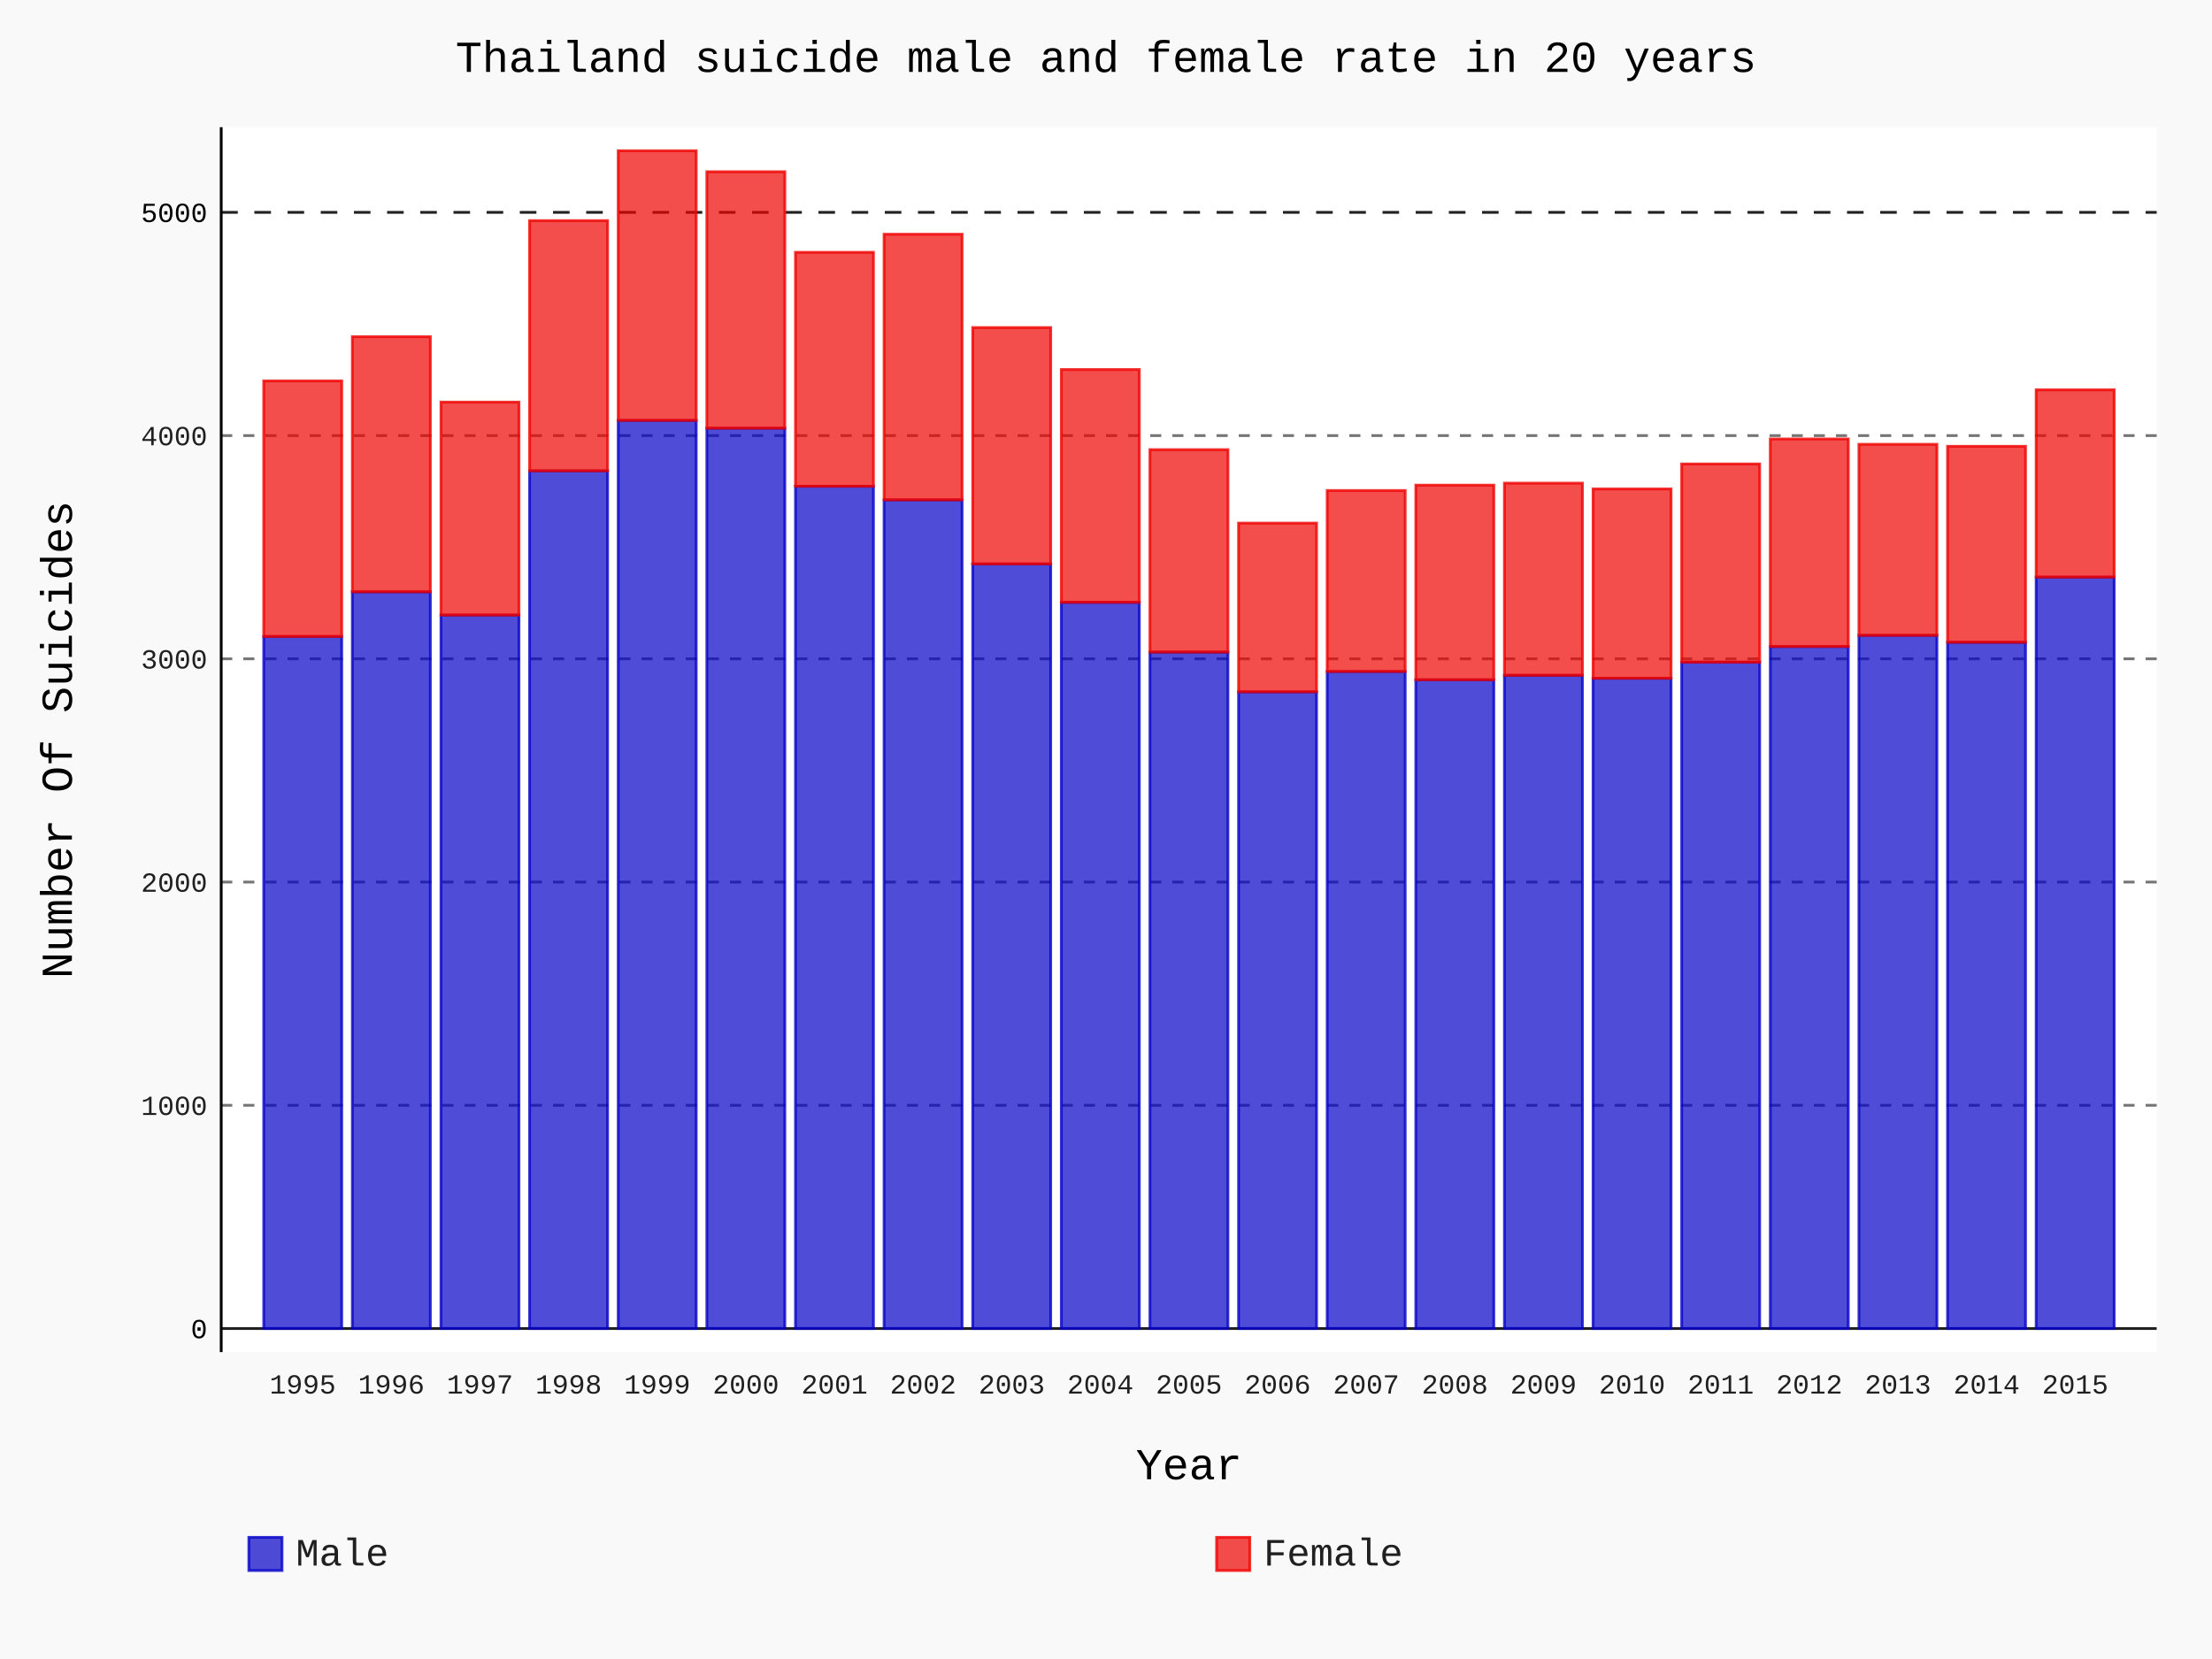
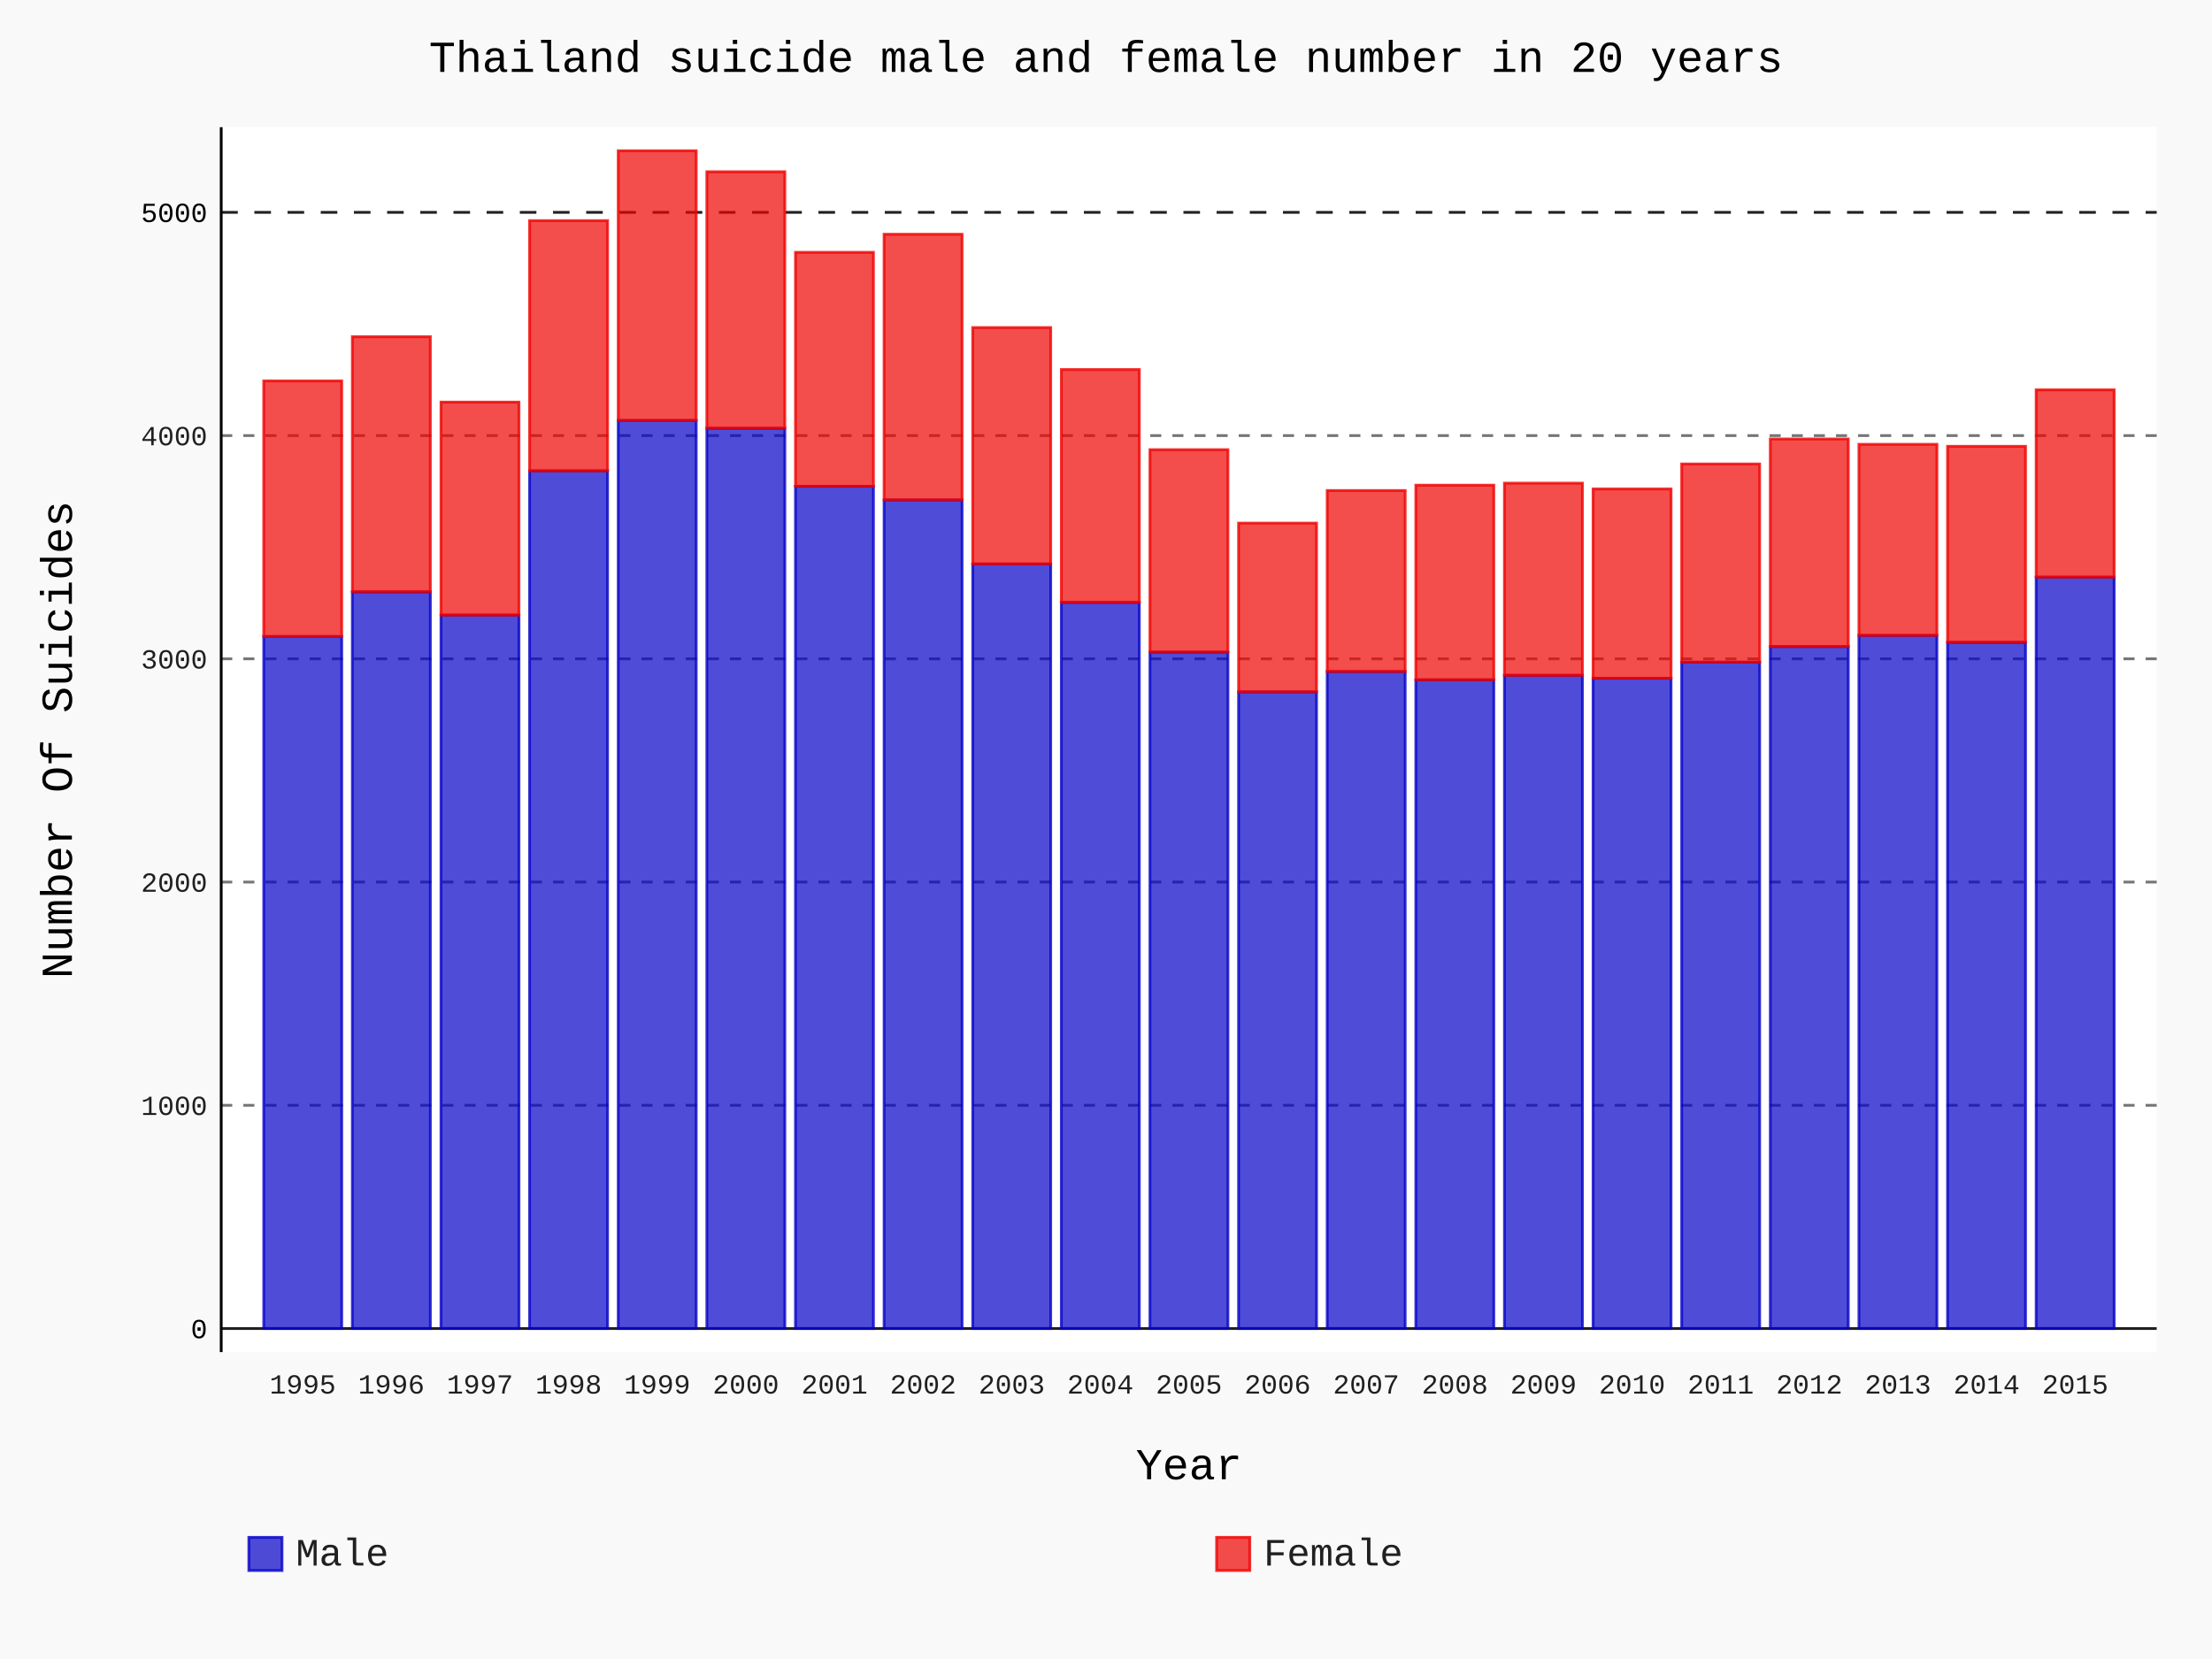
<svg xmlns="http://www.w3.org/2000/svg" class="pygal-chart" id="chart-fa3ae756-1dff-4b49-b4eb-b4faace0bf17" viewBox="0 0 800 600">
  <defs>
    <style type="text/css">#chart-fa3ae756-1dff-4b49-b4eb-b4faace0bf17{-webkit-user-select:none;-webkit-font-smoothing:antialiased;font-family:Consolas,"Liberation Mono",Menlo,Courier,monospace}#chart-fa3ae756-1dff-4b49-b4eb-b4faace0bf17 .title{font-family:Consolas,"Liberation Mono",Menlo,Courier,monospace;font-size:16px}#chart-fa3ae756-1dff-4b49-b4eb-b4faace0bf17 .legends .legend text{font-family:Consolas,"Liberation Mono",Menlo,Courier,monospace;font-size:14px}#chart-fa3ae756-1dff-4b49-b4eb-b4faace0bf17 .axis text{font-family:Consolas,"Liberation Mono",Menlo,Courier,monospace;font-size:10px}#chart-fa3ae756-1dff-4b49-b4eb-b4faace0bf17 .axis text.major{font-family:Consolas,"Liberation Mono",Menlo,Courier,monospace;font-size:10px}#chart-fa3ae756-1dff-4b49-b4eb-b4faace0bf17 .text-overlay text.value{font-family:Consolas,"Liberation Mono",Menlo,Courier,monospace;font-size:16px}#chart-fa3ae756-1dff-4b49-b4eb-b4faace0bf17 .text-overlay text.label{font-family:Consolas,"Liberation Mono",Menlo,Courier,monospace;font-size:10px}#chart-fa3ae756-1dff-4b49-b4eb-b4faace0bf17 .tooltip{font-family:Consolas,"Liberation Mono",Menlo,Courier,monospace;font-size:14px}#chart-fa3ae756-1dff-4b49-b4eb-b4faace0bf17 text.no_data{font-family:Consolas,"Liberation Mono",Menlo,Courier,monospace;font-size:64px}
#chart-fa3ae756-1dff-4b49-b4eb-b4faace0bf17{background-color:rgba(249,249,249,1)}#chart-fa3ae756-1dff-4b49-b4eb-b4faace0bf17 path,#chart-fa3ae756-1dff-4b49-b4eb-b4faace0bf17 line,#chart-fa3ae756-1dff-4b49-b4eb-b4faace0bf17 rect,#chart-fa3ae756-1dff-4b49-b4eb-b4faace0bf17 circle{-webkit-transition:150ms;-moz-transition:150ms;transition:150ms}#chart-fa3ae756-1dff-4b49-b4eb-b4faace0bf17 .graph &gt; .background{fill:rgba(249,249,249,1)}#chart-fa3ae756-1dff-4b49-b4eb-b4faace0bf17 .plot &gt; .background{fill:rgba(255,255,255,1)}#chart-fa3ae756-1dff-4b49-b4eb-b4faace0bf17 .graph{fill:rgba(0,0,0,.87)}#chart-fa3ae756-1dff-4b49-b4eb-b4faace0bf17 text.no_data{fill:rgba(0,0,0,1)}#chart-fa3ae756-1dff-4b49-b4eb-b4faace0bf17 .title{fill:rgba(0,0,0,1)}#chart-fa3ae756-1dff-4b49-b4eb-b4faace0bf17 .legends .legend text{fill:rgba(0,0,0,.87)}#chart-fa3ae756-1dff-4b49-b4eb-b4faace0bf17 .legends .legend:hover text{fill:rgba(0,0,0,1)}#chart-fa3ae756-1dff-4b49-b4eb-b4faace0bf17 .axis .line{stroke:rgba(0,0,0,1)}#chart-fa3ae756-1dff-4b49-b4eb-b4faace0bf17 .axis .guide.line{stroke:rgba(0,0,0,.54)}#chart-fa3ae756-1dff-4b49-b4eb-b4faace0bf17 .axis .major.line{stroke:rgba(0,0,0,.87)}#chart-fa3ae756-1dff-4b49-b4eb-b4faace0bf17 .axis text.major{fill:rgba(0,0,0,1)}#chart-fa3ae756-1dff-4b49-b4eb-b4faace0bf17 .axis.y .guides:hover .guide.line,#chart-fa3ae756-1dff-4b49-b4eb-b4faace0bf17 .line-graph .axis.x .guides:hover .guide.line,#chart-fa3ae756-1dff-4b49-b4eb-b4faace0bf17 .stackedline-graph .axis.x .guides:hover .guide.line,#chart-fa3ae756-1dff-4b49-b4eb-b4faace0bf17 .xy-graph .axis.x .guides:hover .guide.line{stroke:rgba(0,0,0,1)}#chart-fa3ae756-1dff-4b49-b4eb-b4faace0bf17 .axis .guides:hover text{fill:rgba(0,0,0,1)}#chart-fa3ae756-1dff-4b49-b4eb-b4faace0bf17 .reactive{fill-opacity:.7;stroke-opacity:.8}#chart-fa3ae756-1dff-4b49-b4eb-b4faace0bf17 .ci{stroke:rgba(0,0,0,.87)}#chart-fa3ae756-1dff-4b49-b4eb-b4faace0bf17 .reactive.active,#chart-fa3ae756-1dff-4b49-b4eb-b4faace0bf17 .active .reactive{fill-opacity:.8;stroke-opacity:.9;stroke-width:4}#chart-fa3ae756-1dff-4b49-b4eb-b4faace0bf17 .ci .reactive.active{stroke-width:1.5}#chart-fa3ae756-1dff-4b49-b4eb-b4faace0bf17 .series text{fill:rgba(0,0,0,1)}#chart-fa3ae756-1dff-4b49-b4eb-b4faace0bf17 .tooltip rect{fill:rgba(255,255,255,1);stroke:rgba(0,0,0,1);-webkit-transition:opacity 150ms;-moz-transition:opacity 150ms;transition:opacity 150ms}#chart-fa3ae756-1dff-4b49-b4eb-b4faace0bf17 .tooltip .label{fill:rgba(0,0,0,.87)}#chart-fa3ae756-1dff-4b49-b4eb-b4faace0bf17 .tooltip .label{fill:rgba(0,0,0,.87)}#chart-fa3ae756-1dff-4b49-b4eb-b4faace0bf17 .tooltip .legend{font-size:.8em;fill:rgba(0,0,0,.54)}#chart-fa3ae756-1dff-4b49-b4eb-b4faace0bf17 .tooltip .x_label{font-size:.6em;fill:rgba(0,0,0,1)}#chart-fa3ae756-1dff-4b49-b4eb-b4faace0bf17 .tooltip .xlink{font-size:.5em;text-decoration:underline}#chart-fa3ae756-1dff-4b49-b4eb-b4faace0bf17 .tooltip .value{font-size:1.5em}#chart-fa3ae756-1dff-4b49-b4eb-b4faace0bf17 .bound{font-size:.5em}#chart-fa3ae756-1dff-4b49-b4eb-b4faace0bf17 .max-value{font-size:.75em;fill:rgba(0,0,0,.54)}#chart-fa3ae756-1dff-4b49-b4eb-b4faace0bf17 .map-element{fill:rgba(255,255,255,1);stroke:rgba(0,0,0,.54) !important}#chart-fa3ae756-1dff-4b49-b4eb-b4faace0bf17 .map-element .reactive{fill-opacity:inherit;stroke-opacity:inherit}#chart-fa3ae756-1dff-4b49-b4eb-b4faace0bf17 .color-0,#chart-fa3ae756-1dff-4b49-b4eb-b4faace0bf17 .color-0 a:visited{stroke:#0502c8;fill:#0502c8}#chart-fa3ae756-1dff-4b49-b4eb-b4faace0bf17 .color-1,#chart-fa3ae756-1dff-4b49-b4eb-b4faace0bf17 .color-1 a:visited{stroke:#ef0200;fill:#ef0200}#chart-fa3ae756-1dff-4b49-b4eb-b4faace0bf17 .text-overlay .color-0 text{fill:black}#chart-fa3ae756-1dff-4b49-b4eb-b4faace0bf17 .text-overlay .color-1 text{fill:black}
#chart-fa3ae756-1dff-4b49-b4eb-b4faace0bf17 text.no_data{text-anchor:middle}#chart-fa3ae756-1dff-4b49-b4eb-b4faace0bf17 .guide.line{fill:none}#chart-fa3ae756-1dff-4b49-b4eb-b4faace0bf17 .centered{text-anchor:middle}#chart-fa3ae756-1dff-4b49-b4eb-b4faace0bf17 .title{text-anchor:middle}#chart-fa3ae756-1dff-4b49-b4eb-b4faace0bf17 .legends .legend text{fill-opacity:1}#chart-fa3ae756-1dff-4b49-b4eb-b4faace0bf17 .axis.x text{text-anchor:middle}#chart-fa3ae756-1dff-4b49-b4eb-b4faace0bf17 .axis.x:not(.web) text[transform]{text-anchor:start}#chart-fa3ae756-1dff-4b49-b4eb-b4faace0bf17 .axis.x:not(.web) text[transform].backwards{text-anchor:end}#chart-fa3ae756-1dff-4b49-b4eb-b4faace0bf17 .axis.y text{text-anchor:end}#chart-fa3ae756-1dff-4b49-b4eb-b4faace0bf17 .axis.y text[transform].backwards{text-anchor:start}#chart-fa3ae756-1dff-4b49-b4eb-b4faace0bf17 .axis.y2 text{text-anchor:start}#chart-fa3ae756-1dff-4b49-b4eb-b4faace0bf17 .axis.y2 text[transform].backwards{text-anchor:end}#chart-fa3ae756-1dff-4b49-b4eb-b4faace0bf17 .axis .guide.line{stroke-dasharray:4,4}#chart-fa3ae756-1dff-4b49-b4eb-b4faace0bf17 .axis .major.guide.line{stroke-dasharray:6,6}#chart-fa3ae756-1dff-4b49-b4eb-b4faace0bf17 .horizontal .axis.y .guide.line,#chart-fa3ae756-1dff-4b49-b4eb-b4faace0bf17 .horizontal .axis.y2 .guide.line,#chart-fa3ae756-1dff-4b49-b4eb-b4faace0bf17 .vertical .axis.x .guide.line{opacity:0}#chart-fa3ae756-1dff-4b49-b4eb-b4faace0bf17 .horizontal .axis.always_show .guide.line,#chart-fa3ae756-1dff-4b49-b4eb-b4faace0bf17 .vertical .axis.always_show .guide.line{opacity:1 !important}#chart-fa3ae756-1dff-4b49-b4eb-b4faace0bf17 .axis.y .guides:hover .guide.line,#chart-fa3ae756-1dff-4b49-b4eb-b4faace0bf17 .axis.y2 .guides:hover .guide.line,#chart-fa3ae756-1dff-4b49-b4eb-b4faace0bf17 .axis.x .guides:hover .guide.line{opacity:1}#chart-fa3ae756-1dff-4b49-b4eb-b4faace0bf17 .axis .guides:hover text{opacity:1}#chart-fa3ae756-1dff-4b49-b4eb-b4faace0bf17 .nofill{fill:none}#chart-fa3ae756-1dff-4b49-b4eb-b4faace0bf17 .subtle-fill{fill-opacity:.2}#chart-fa3ae756-1dff-4b49-b4eb-b4faace0bf17 .dot{stroke-width:1px;fill-opacity:1}#chart-fa3ae756-1dff-4b49-b4eb-b4faace0bf17 .dot.active{stroke-width:5px}#chart-fa3ae756-1dff-4b49-b4eb-b4faace0bf17 .dot.negative{fill:transparent}#chart-fa3ae756-1dff-4b49-b4eb-b4faace0bf17 text,#chart-fa3ae756-1dff-4b49-b4eb-b4faace0bf17 tspan{stroke:none !important}#chart-fa3ae756-1dff-4b49-b4eb-b4faace0bf17 .series text.active{opacity:1}#chart-fa3ae756-1dff-4b49-b4eb-b4faace0bf17 .tooltip rect{fill-opacity:.95;stroke-width:.5}#chart-fa3ae756-1dff-4b49-b4eb-b4faace0bf17 .tooltip text{fill-opacity:1}#chart-fa3ae756-1dff-4b49-b4eb-b4faace0bf17 .showable{visibility:hidden}#chart-fa3ae756-1dff-4b49-b4eb-b4faace0bf17 .showable.shown{visibility:visible}#chart-fa3ae756-1dff-4b49-b4eb-b4faace0bf17 .gauge-background{fill:rgba(229,229,229,1);stroke:none}#chart-fa3ae756-1dff-4b49-b4eb-b4faace0bf17 .bg-lines{stroke:rgba(249,249,249,1);stroke-width:2px}</style>
  </defs>
  <g class="graph stackedbar-graph vertical">
    <rect class="background" height="600" width="800" x="0" y="0" />
    <g class="plot" transform="translate(80, 46)">
      <rect class="background" height="443.0" width="700.0" x="0" y="0" />
      <g class="axis y always_show">
        <g class="guides">
          <path class="axis major line" d="M0 434.481 h700" />
          <text class="major" x="-5" y="437.981">0</text>
        </g>
        <g class="guides">
          <path class="guide line" d="M0 353.745 h700" />
          <text class="" x="-5" y="357.245">1000</text>
        </g>
        <g class="guides">
          <path class="guide line" d="M0 273.009 h700" />
          <text class="" x="-5" y="276.509">2000</text>
        </g>
        <g class="guides">
          <path class="guide line" d="M0 192.274 h700" />
          <text class="" x="-5" y="195.774">3000</text>
        </g>
        <g class="guides">
          <path class="guide line" d="M0 111.538 h700" />
          <text class="" x="-5" y="115.038">4000</text>
        </g>
        <g class="guides">
          <path class="major guide line" d="M0 30.802 h700" />
          <text class="major" x="-5" y="34.302">5000</text>
        </g>
      </g>
      <g class="axis x">
        <path class="line" d="M0 0 v443" />
        <g class="guides">
          <path class="guide line" d="M29.487 0 v443" />
          <text class="" x="29.487" y="458.0">1995</text>
        </g>
        <g class="guides">
          <path class="guide line" d="M61.538 0 v443" />
          <text class="" x="61.538" y="458.0">1996</text>
        </g>
        <g class="guides">
          <path class="guide line" d="M93.59 0 v443" />
          <text class="" x="93.59" y="458.0">1997</text>
        </g>
        <g class="guides">
          <path class="guide line" d="M125.641 0 v443" />
          <text class="" x="125.641" y="458.0">1998</text>
        </g>
        <g class="guides">
          <path class="guide line" d="M157.692 0 v443" />
          <text class="" x="157.692" y="458.0">1999</text>
        </g>
        <g class="guides">
          <path class="guide line" d="M189.744 0 v443" />
          <text class="" x="189.744" y="458.0">2000</text>
        </g>
        <g class="guides">
          <path class="guide line" d="M221.795 0 v443" />
          <text class="" x="221.795" y="458.0">2001</text>
        </g>
        <g class="guides">
          <path class="guide line" d="M253.846 0 v443" />
          <text class="" x="253.846" y="458.0">2002</text>
        </g>
        <g class="guides">
          <path class="guide line" d="M285.897 0 v443" />
          <text class="" x="285.897" y="458.0">2003</text>
        </g>
        <g class="guides">
          <path class="guide line" d="M317.949 0 v443" />
          <text class="" x="317.949" y="458.0">2004</text>
        </g>
        <g class="guides">
          <path class="guide line" d="M350 0 v443" />
          <text class="" x="350.0" y="458.0">2005</text>
        </g>
        <g class="guides">
          <path class="guide line" d="M382.051 0 v443" />
          <text class="" x="382.051" y="458.0">2006</text>
        </g>
        <g class="guides">
          <path class="guide line" d="M414.103 0 v443" />
          <text class="" x="414.103" y="458.0">2007</text>
        </g>
        <g class="guides">
          <path class="guide line" d="M446.154 0 v443" />
          <text class="" x="446.154" y="458.0">2008</text>
        </g>
        <g class="guides">
          <path class="guide line" d="M478.205 0 v443" />
          <text class="" x="478.205" y="458.0">2009</text>
        </g>
        <g class="guides">
          <path class="guide line" d="M510.256 0 v443" />
          <text class="" x="510.256" y="458.0">2010</text>
        </g>
        <g class="guides">
          <path class="guide line" d="M542.308 0 v443" />
          <text class="" x="542.308" y="458.0">2011</text>
        </g>
        <g class="guides">
          <path class="guide line" d="M574.359 0 v443" />
          <text class="" x="574.359" y="458.0">2012</text>
        </g>
        <g class="guides">
          <path class="guide line" d="M606.41 0 v443" />
          <text class="" x="606.41" y="458.0">2013</text>
        </g>
        <g class="guides">
          <path class="guide line" d="M638.462 0 v443" />
          <text class="" x="638.462" y="458.0">2014</text>
        </g>
        <g class="guides">
          <path class="guide line" d="M670.513 0 v443" />
          <text class="" x="670.513" y="458.0">2015</text>
        </g>
      </g>
      <g class="series serie-0 color-0">
        <g class="bars">
          <g class="bar">
            <rect class="rect reactive tooltip-trigger" height="250.281" rx="0" ry="0" width="28.205" x="15.385" y="184.2" />
          </g>
          <g class="bar">
            <rect class="rect reactive tooltip-trigger" height="266.428" rx="0" ry="0" width="28.205" x="47.436" y="168.053" />
          </g>
          <g class="bar">
            <rect class="rect reactive tooltip-trigger" height="258.031" rx="0" ry="0" width="28.205" x="79.487" y="176.449" />
          </g>
          <g class="bar">
            <rect class="rect reactive tooltip-trigger" height="310.187" rx="0" ry="0" width="28.205" x="111.538" y="124.294" />
          </g>
          <g class="bar">
            <rect class="rect reactive tooltip-trigger" height="328.433" rx="0" ry="0" width="28.205" x="143.59" y="106.048" />
          </g>
          <g class="bar">
            <rect class="rect reactive tooltip-trigger" height="325.607" rx="0" ry="0" width="28.205" x="175.641" y="108.874" />
          </g>
          <g class="bar">
            <rect class="rect reactive tooltip-trigger" height="304.616" rx="0" ry="0" width="28.205" x="207.692" y="129.865" />
          </g>
          <g class="bar">
            <rect class="rect reactive tooltip-trigger" height="299.691" rx="0" ry="0" width="28.205" x="239.744" y="134.79" />
          </g>
          <g class="bar">
            <rect class="rect reactive tooltip-trigger" height="276.52" rx="0" ry="0" width="28.205" x="271.795" y="157.961" />
          </g>
          <g class="bar">
            <rect class="rect reactive tooltip-trigger" height="262.633" rx="0" ry="0" width="28.205" x="303.846" y="171.848" />
          </g>
          <g class="bar">
            <rect class="rect reactive tooltip-trigger" height="244.629" rx="0" ry="0" width="28.205" x="335.897" y="189.852" />
          </g>
          <g class="bar">
            <rect class="rect reactive tooltip-trigger" height="230.258" rx="0" ry="0" width="28.205" x="367.949" y="204.223" />
          </g>
          <g class="bar">
            <rect class="rect reactive tooltip-trigger" height="237.605" rx="0" ry="0" width="28.205" x="400" y="196.876" />
          </g>
          <g class="bar">
            <rect class="rect reactive tooltip-trigger" height="234.618" rx="0" ry="0" width="28.205" x="432.051" y="199.863" />
          </g>
          <g class="bar">
            <rect class="rect reactive tooltip-trigger" height="236.233" rx="0" ry="0" width="28.205" x="464.103" y="198.248" />
          </g>
          <g class="bar">
            <rect class="rect reactive tooltip-trigger" height="235.183" rx="0" ry="0" width="28.205" x="496.154" y="199.298" />
          </g>
          <g class="bar">
            <rect class="rect reactive tooltip-trigger" height="240.996" rx="0" ry="0" width="28.205" x="528.205" y="193.485" />
          </g>
          <g class="bar">
            <rect class="rect reactive tooltip-trigger" height="246.648" rx="0" ry="0" width="28.205" x="560.256" y="187.833" />
          </g>
          <g class="bar">
            <rect class="rect reactive tooltip-trigger" height="250.684" rx="0" ry="0" width="28.205" x="592.308" y="183.796" />
          </g>
          <g class="bar">
            <rect class="rect reactive tooltip-trigger" height="248.182" rx="0" ry="0" width="28.205" x="624.359" y="186.299" />
          </g>
          <g class="bar">
            <rect class="rect reactive tooltip-trigger" height="271.756" rx="0" ry="0" width="28.205" x="656.41" y="162.724" />
          </g>
        </g>
      </g>
      <g class="series serie-1 color-1">
        <g class="bars">
          <g class="bar">
            <rect class="rect reactive tooltip-trigger" height="92.442" rx="0" ry="0" width="28.205" x="15.385" y="91.758" />
          </g>
          <g class="bar">
            <rect class="rect reactive tooltip-trigger" height="92.281" rx="0" ry="0" width="28.205" x="47.436" y="75.772" />
          </g>
          <g class="bar">
            <rect class="rect reactive tooltip-trigger" height="77.022" rx="0" ry="0" width="28.205" x="79.487" y="99.428" />
          </g>
          <g class="bar">
            <rect class="rect reactive tooltip-trigger" height="90.505" rx="0" ry="0" width="28.205" x="111.538" y="33.79" />
          </g>
          <g class="bar">
            <rect class="rect reactive tooltip-trigger" height="97.529" rx="0" ry="0" width="28.205" x="143.59" y="8.519" />
          </g>
          <g class="bar">
            <rect class="rect reactive tooltip-trigger" height="92.765" rx="0" ry="0" width="28.205" x="175.641" y="16.108" />
          </g>
          <g class="bar">
            <rect class="rect reactive tooltip-trigger" height="84.611" rx="0" ry="0" width="28.205" x="207.692" y="45.254" />
          </g>
          <g class="bar">
            <rect class="rect reactive tooltip-trigger" height="96.075" rx="0" ry="0" width="28.205" x="239.744" y="38.714" />
          </g>
          <g class="bar">
            <rect class="rect reactive tooltip-trigger" height="85.499" rx="0" ry="0" width="28.205" x="271.795" y="72.462" />
          </g>
          <g class="bar">
            <rect class="rect reactive tooltip-trigger" height="84.207" rx="0" ry="0" width="28.205" x="303.846" y="87.64" />
          </g>
          <g class="bar">
            <rect class="rect reactive tooltip-trigger" height="73.227" rx="0" ry="0" width="28.205" x="335.897" y="116.624" />
          </g>
          <g class="bar">
            <rect class="rect reactive tooltip-trigger" height="61.036" rx="0" ry="0" width="28.205" x="367.949" y="143.186" />
          </g>
          <g class="bar">
            <rect class="rect reactive tooltip-trigger" height="65.477" rx="0" ry="0" width="28.205" x="400" y="131.399" />
          </g>
          <g class="bar">
            <rect class="rect reactive tooltip-trigger" height="70.402" rx="0" ry="0" width="28.205" x="432.051" y="129.461" />
          </g>
          <g class="bar">
            <rect class="rect reactive tooltip-trigger" height="69.513" rx="0" ry="0" width="28.205" x="464.103" y="128.735" />
          </g>
          <g class="bar">
            <rect class="rect reactive tooltip-trigger" height="68.464" rx="0" ry="0" width="28.205" x="496.154" y="130.834" />
          </g>
          <g class="bar">
            <rect class="rect reactive tooltip-trigger" height="71.693" rx="0" ry="0" width="28.205" x="528.205" y="121.791" />
          </g>
          <g class="bar">
            <rect class="rect reactive tooltip-trigger" height="75.084" rx="0" ry="0" width="28.205" x="560.256" y="112.749" />
          </g>
          <g class="bar">
            <rect class="rect reactive tooltip-trigger" height="69.11" rx="0" ry="0" width="28.205" x="592.308" y="114.687" />
          </g>
          <g class="bar">
            <rect class="rect reactive tooltip-trigger" height="70.886" rx="0" ry="0" width="28.205" x="624.359" y="115.413" />
          </g>
          <g class="bar">
            <rect class="rect reactive tooltip-trigger" height="67.737" rx="0" ry="0" width="28.205" x="656.41" y="94.987" />
          </g>
        </g>
      </g>
    </g>
    <g class="titles">
-       <text class="title plot_title" x="400.0" y="26">Thailand suicide  male and female rate in 20 years</text>
+       <text class="title plot_title" x="400.0" y="26">Thailand suicide male and female number in 20 years</text>
      <text class="title" x="430.0" y="535.0">Year</text>
      <text class="title" transform="rotate(-90 0 267.5)" x="0" y="293.5">Number Of Suicides</text>
    </g>
    <g class="plot overlay" transform="translate(80, 46)">
      <g class="series serie-0 color-0" />
      <g class="series serie-1 color-1" />
    </g>
    <g class="plot text-overlay" transform="translate(80, 46)">
      <g class="series serie-0 color-0" />
      <g class="series serie-1 color-1" />
    </g>
    <g class="plot tooltip-overlay" transform="translate(80, 46)">
      <g class="tooltip" style="opacity: 0" transform="translate(0 0)">
        <rect class="tooltip-box" height="0" rx="0" ry="0" width="0" />
        <g class="text" />
      </g>
    </g>
    <g class="legends" transform="translate(90, 555)">
      <g class="legend reactive activate-serie" id="activate-serie-0">
        <rect class="color-0 reactive" height="12" width="12" x="0.0" y="1.0" />
        <text x="17.0" y="11.2">Male</text>
      </g>
      <g class="legend reactive activate-serie" id="activate-serie-1">
        <rect class="color-1 reactive" height="12" width="12" x="350.0" y="1.0" />
        <text x="367.0" y="11.2">Female</text>
      </g>
    </g>
  </g>
</svg>
